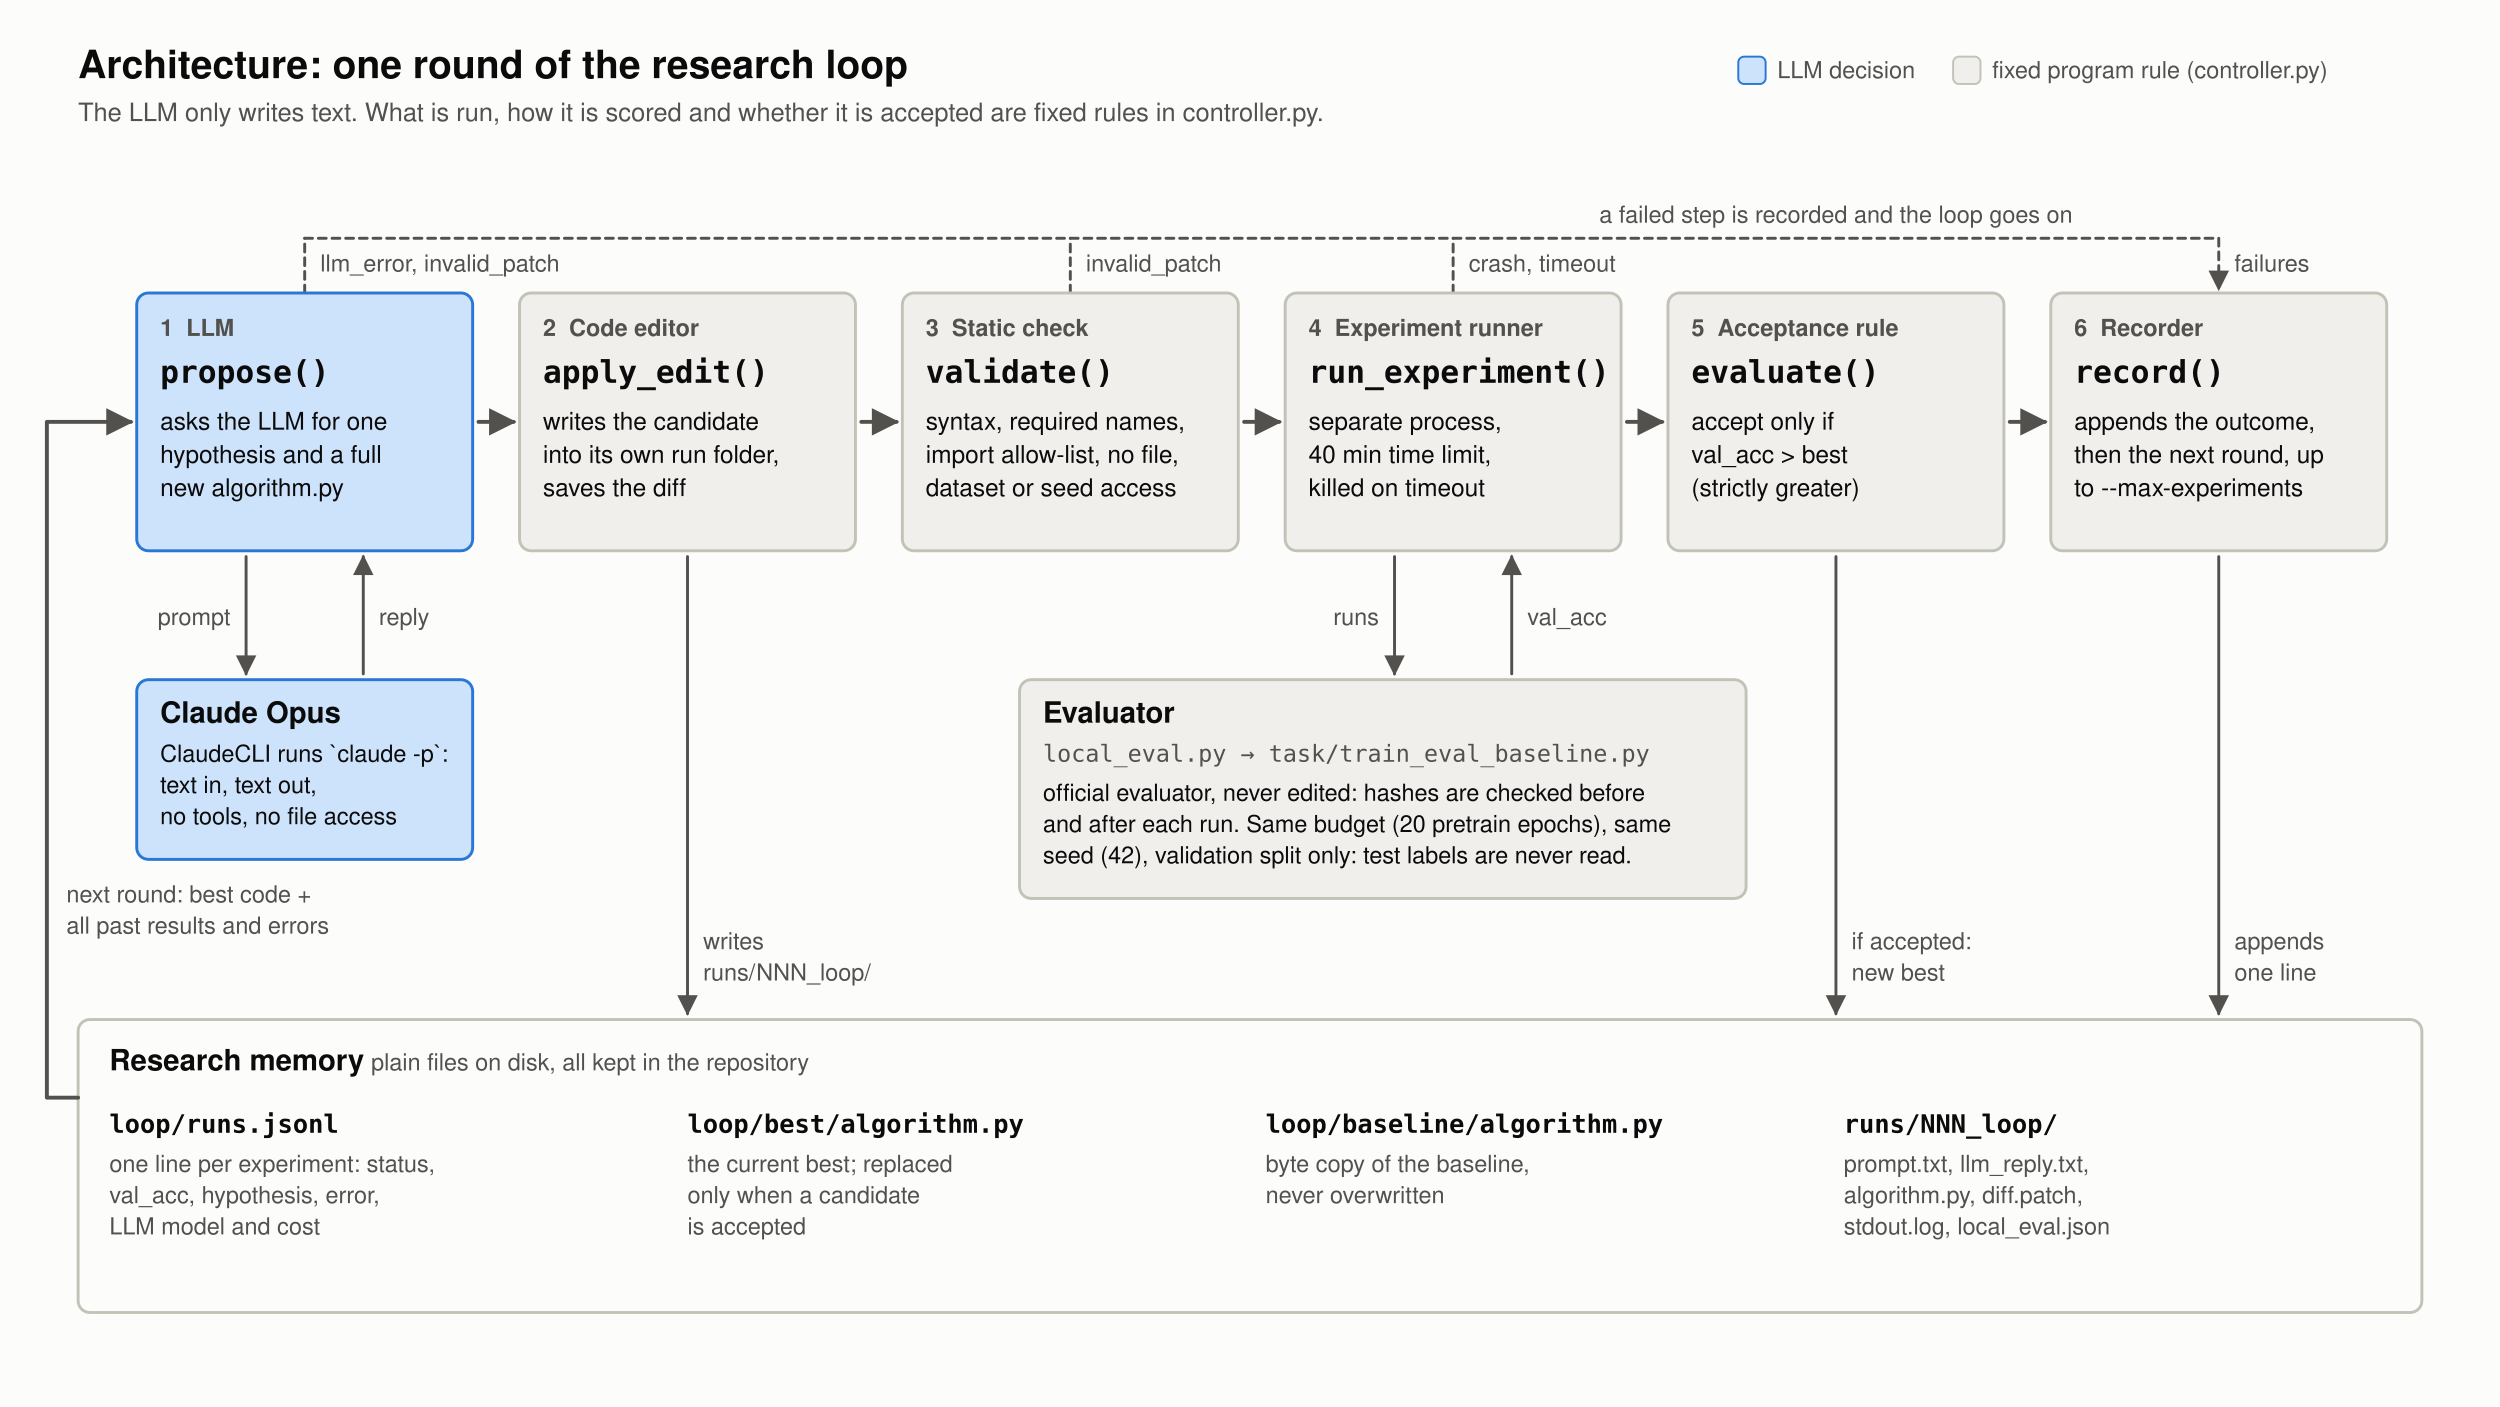
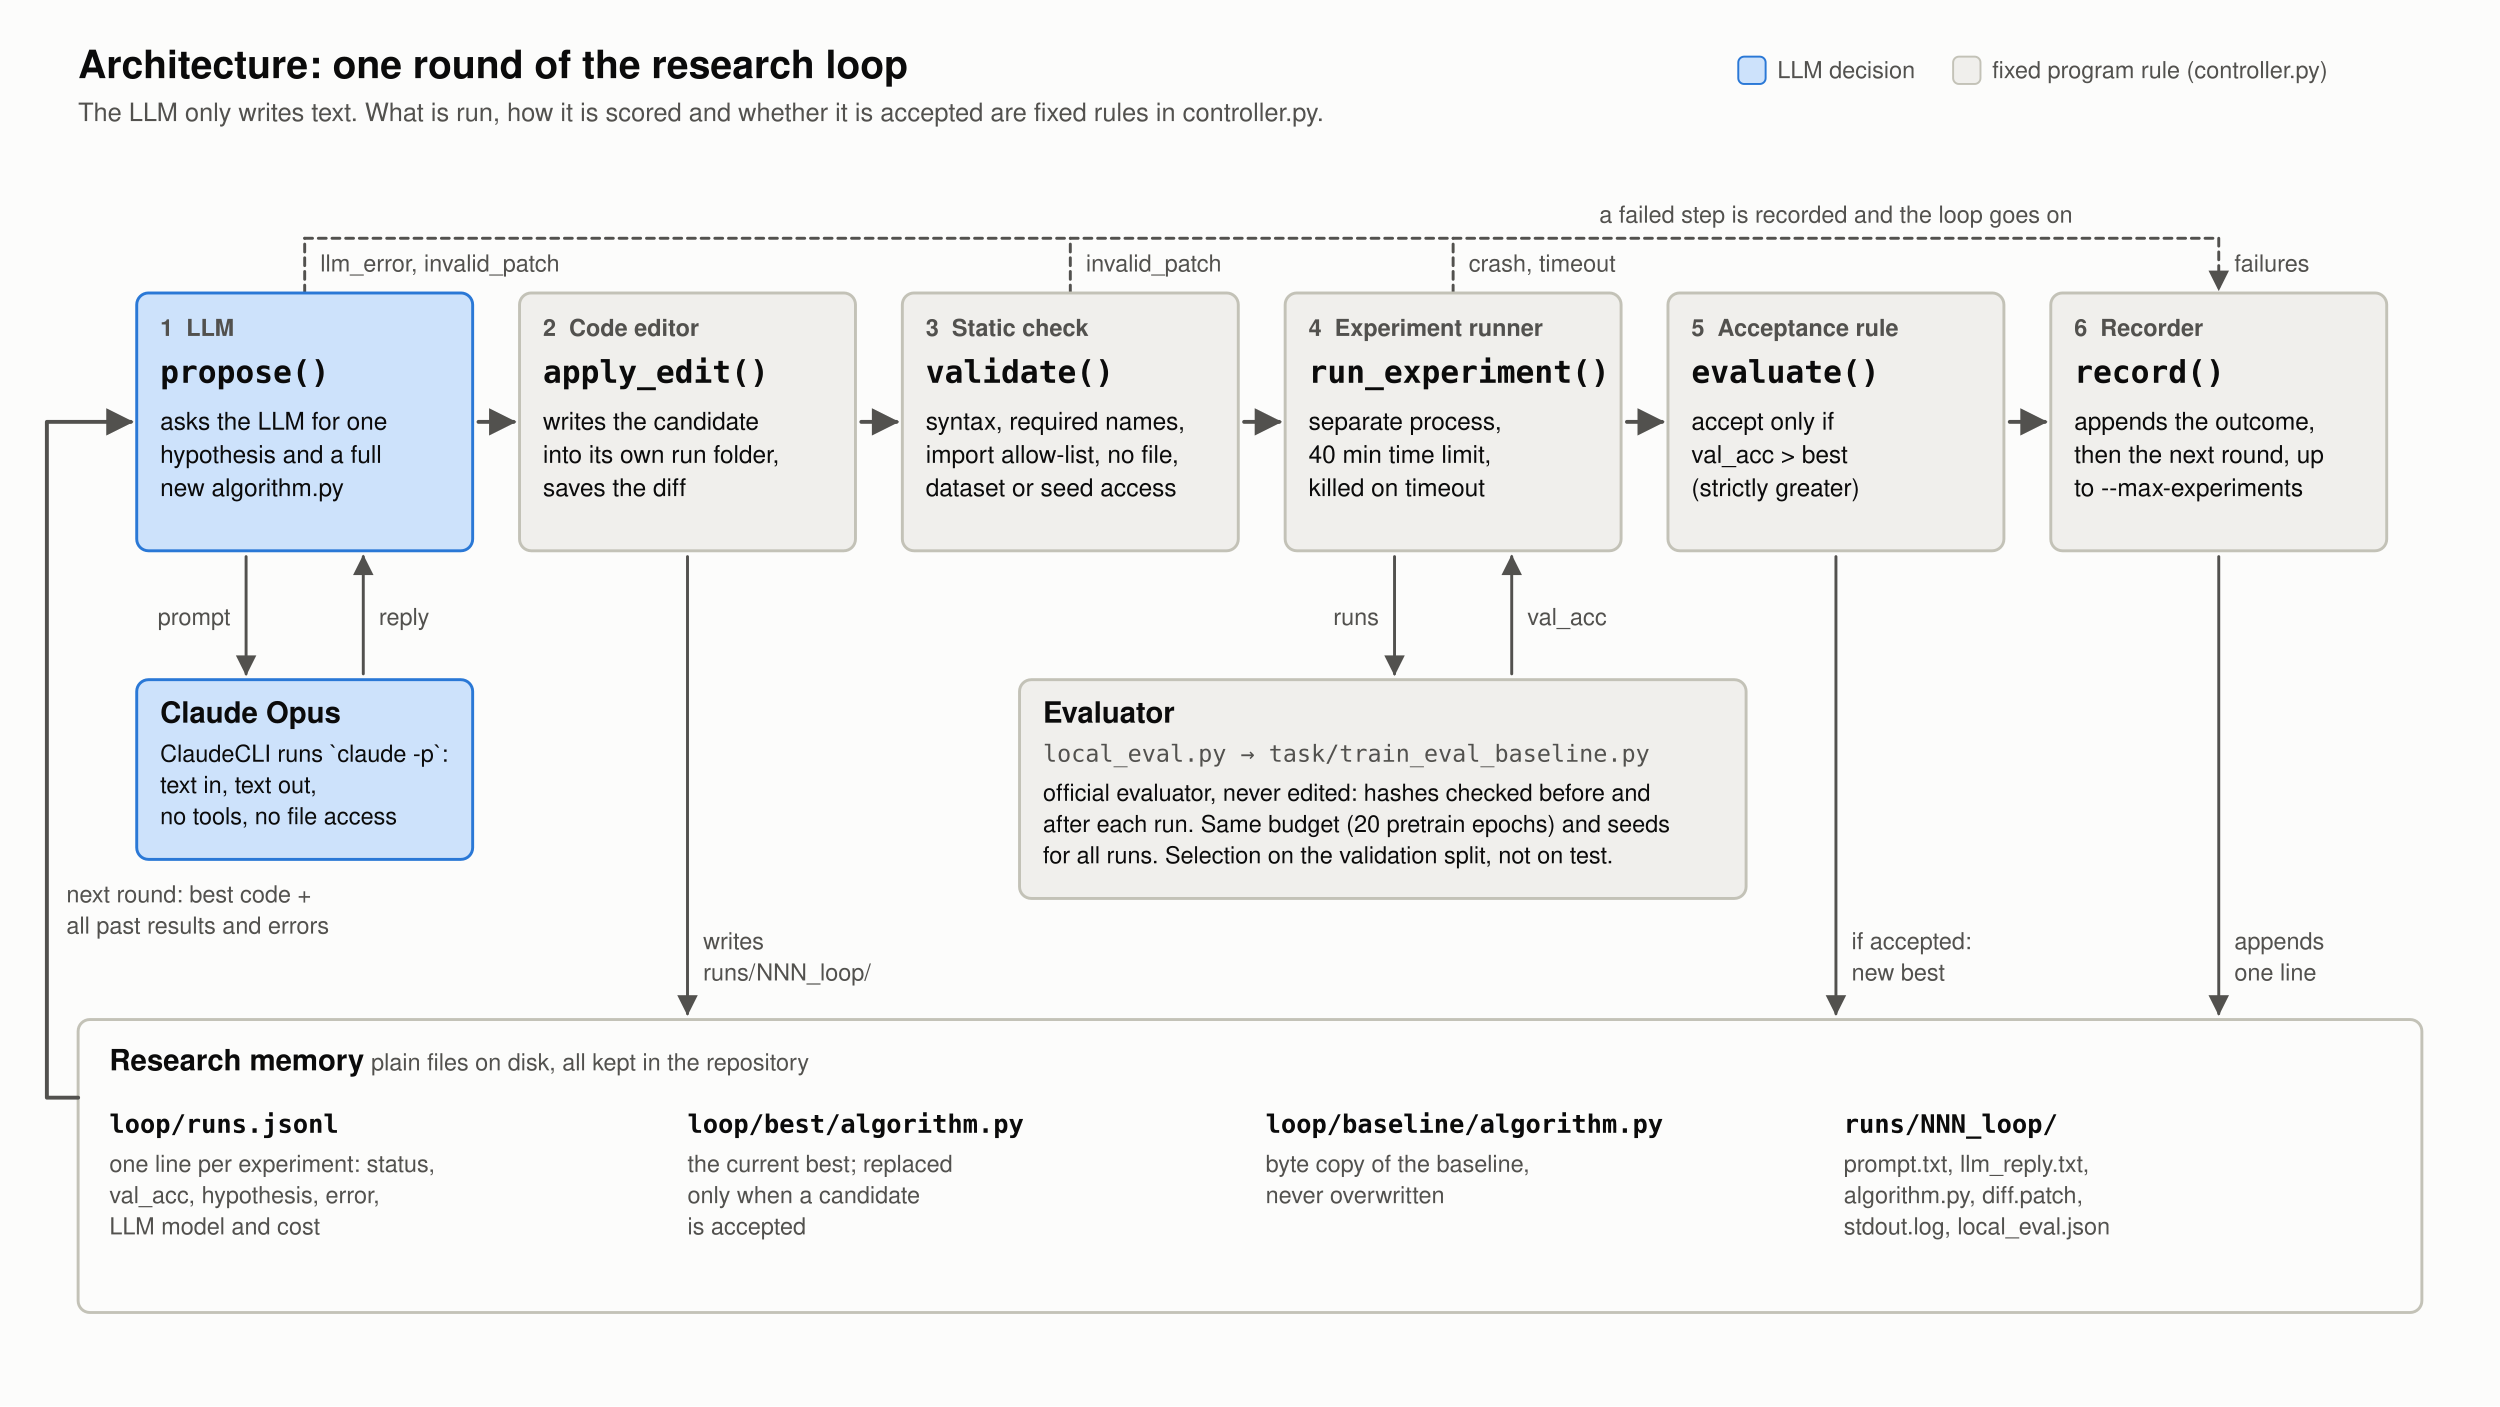
<svg xmlns="http://www.w3.org/2000/svg" width="1280" height="720" viewBox="0 0 1280 720" font-family="Segoe UI, Helvetica, Arial, sans-serif">
  <defs>
    <marker id="arrow" viewBox="0 0 10 10" refX="9" refY="5" markerWidth="7" markerHeight="7" orient="auto-start-reverse">
      <path d="M0,0 L10,5 L0,10 z" fill="#52514e" />
    </marker>
  </defs>
  <rect width="1280" height="720" fill="#fcfcfb" />
  <text x="40.0" y="40.0" font-size="20" fill="#0b0b0b" font-weight="600" text-anchor="start" xml:space="preserve">Architecture: one round of the research loop</text>
  <text x="40.0" y="62.0" font-size="13" fill="#52514e" font-weight="normal" text-anchor="start" xml:space="preserve">The LLM only writes text. What is run, how it is scored and whether it is accepted are fixed rules in controller.py.</text>
  <rect x="890.0" y="29.0" width="14.0" height="14.0" rx="3" fill="#cde2fb" stroke="#2a78d6" stroke-width="1" />
  <text x="910.0" y="40.0" font-size="12" fill="#52514e" font-weight="normal" text-anchor="start" xml:space="preserve">LLM decision</text>
  <rect x="1000.0" y="29.0" width="14.0" height="14.0" rx="3" fill="#f0efec" stroke="#c3c2b7" stroke-width="1" />
  <text x="1020.0" y="40.0" font-size="12" fill="#52514e" font-weight="normal" text-anchor="start" xml:space="preserve">fixed program rule (controller.py)</text>
  <path d="M156.0,150.0 L156.0,122.0" fill="none" stroke="#52514e" stroke-width="1.5" stroke-linejoin="round" stroke-linecap="round" stroke-dasharray="4 3" />
  <text x="164.0" y="139.0" font-size="12" fill="#52514e" font-weight="normal" text-anchor="start" xml:space="preserve">llm_error, invalid_patch</text>
  <path d="M548.0,150.0 L548.0,122.0" fill="none" stroke="#52514e" stroke-width="1.5" stroke-linejoin="round" stroke-linecap="round" stroke-dasharray="4 3" />
  <text x="556.0" y="139.0" font-size="12" fill="#52514e" font-weight="normal" text-anchor="start" xml:space="preserve">invalid_patch</text>
  <path d="M744.0,150.0 L744.0,122.0" fill="none" stroke="#52514e" stroke-width="1.5" stroke-linejoin="round" stroke-linecap="round" stroke-dasharray="4 3" />
  <text x="752.0" y="139.0" font-size="12" fill="#52514e" font-weight="normal" text-anchor="start" xml:space="preserve">crash, timeout</text>
  <path d="M156.0,122.0 L1136.0,122.0 L1136.0,148.0" fill="none" stroke="#52514e" stroke-width="1.5" stroke-linejoin="round" stroke-linecap="round" marker-end="url(#arrow)" stroke-dasharray="4 3" />
  <text x="1144.0" y="139.0" font-size="12" fill="#52514e" font-weight="normal" text-anchor="start" xml:space="preserve">failures</text>
  <text x="940.0" y="114.0" font-size="12" fill="#52514e" font-weight="normal" text-anchor="middle" xml:space="preserve">a failed step is recorded and the loop goes on</text>
  <rect x="70.0" y="150.0" width="172.0" height="132.0" rx="6" fill="#cde2fb" stroke="#2a78d6" stroke-width="1.5" />
  <text x="82.0" y="172.0" font-size="12" fill="#52514e" font-weight="600" text-anchor="start" xml:space="preserve">1  LLM</text>
  <text x="82.0" y="196.0" font-size="16" fill="#0b0b0b" font-weight="700" text-anchor="start" font-family="Consolas, Menlo, monospace" xml:space="preserve">propose()</text>
  <text x="82.0" y="220.0" font-size="12.5" fill="#0b0b0b" font-weight="normal" text-anchor="start" xml:space="preserve">asks the LLM for one</text>
  <text x="82.0" y="237.0" font-size="12.5" fill="#0b0b0b" font-weight="normal" text-anchor="start" xml:space="preserve">hypothesis and a full</text>
  <text x="82.0" y="254.0" font-size="12.5" fill="#0b0b0b" font-weight="normal" text-anchor="start" xml:space="preserve">new algorithm.py</text>
  <rect x="266.0" y="150.0" width="172.0" height="132.0" rx="6" fill="#f0efec" stroke="#c3c2b7" stroke-width="1.5" />
  <text x="278.0" y="172.0" font-size="12" fill="#52514e" font-weight="600" text-anchor="start" xml:space="preserve">2  Code editor</text>
  <text x="278.0" y="196.0" font-size="16" fill="#0b0b0b" font-weight="700" text-anchor="start" font-family="Consolas, Menlo, monospace" xml:space="preserve">apply_edit()</text>
  <text x="278.0" y="220.0" font-size="12.5" fill="#0b0b0b" font-weight="normal" text-anchor="start" xml:space="preserve">writes the candidate</text>
  <text x="278.0" y="237.0" font-size="12.5" fill="#0b0b0b" font-weight="normal" text-anchor="start" xml:space="preserve">into its own run folder,</text>
  <text x="278.0" y="254.0" font-size="12.5" fill="#0b0b0b" font-weight="normal" text-anchor="start" xml:space="preserve">saves the diff</text>
  <rect x="462.0" y="150.0" width="172.0" height="132.0" rx="6" fill="#f0efec" stroke="#c3c2b7" stroke-width="1.5" />
  <text x="474.0" y="172.0" font-size="12" fill="#52514e" font-weight="600" text-anchor="start" xml:space="preserve">3  Static check</text>
  <text x="474.0" y="196.0" font-size="16" fill="#0b0b0b" font-weight="700" text-anchor="start" font-family="Consolas, Menlo, monospace" xml:space="preserve">validate()</text>
  <text x="474.0" y="220.0" font-size="12.5" fill="#0b0b0b" font-weight="normal" text-anchor="start" xml:space="preserve">syntax, required names,</text>
  <text x="474.0" y="237.0" font-size="12.5" fill="#0b0b0b" font-weight="normal" text-anchor="start" xml:space="preserve">import allow-list, no file,</text>
  <text x="474.0" y="254.0" font-size="12.5" fill="#0b0b0b" font-weight="normal" text-anchor="start" xml:space="preserve">dataset or seed access</text>
  <rect x="658.0" y="150.0" width="172.0" height="132.0" rx="6" fill="#f0efec" stroke="#c3c2b7" stroke-width="1.5" />
  <text x="670.0" y="172.0" font-size="12" fill="#52514e" font-weight="600" text-anchor="start" xml:space="preserve">4  Experiment runner</text>
  <text x="670.0" y="196.0" font-size="16" fill="#0b0b0b" font-weight="700" text-anchor="start" font-family="Consolas, Menlo, monospace" xml:space="preserve">run_experiment()</text>
  <text x="670.0" y="220.0" font-size="12.5" fill="#0b0b0b" font-weight="normal" text-anchor="start" xml:space="preserve">separate process,</text>
  <text x="670.0" y="237.0" font-size="12.5" fill="#0b0b0b" font-weight="normal" text-anchor="start" xml:space="preserve">40 min time limit,</text>
  <text x="670.0" y="254.0" font-size="12.5" fill="#0b0b0b" font-weight="normal" text-anchor="start" xml:space="preserve">killed on timeout</text>
  <rect x="854.0" y="150.0" width="172.0" height="132.0" rx="6" fill="#f0efec" stroke="#c3c2b7" stroke-width="1.5" />
  <text x="866.0" y="172.0" font-size="12" fill="#52514e" font-weight="600" text-anchor="start" xml:space="preserve">5  Acceptance rule</text>
  <text x="866.0" y="196.0" font-size="16" fill="#0b0b0b" font-weight="700" text-anchor="start" font-family="Consolas, Menlo, monospace" xml:space="preserve">evaluate()</text>
  <text x="866.0" y="220.0" font-size="12.5" fill="#0b0b0b" font-weight="normal" text-anchor="start" xml:space="preserve">accept only if</text>
  <text x="866.0" y="237.0" font-size="12.5" fill="#0b0b0b" font-weight="normal" text-anchor="start" xml:space="preserve">val_acc &gt; best</text>
  <text x="866.0" y="254.0" font-size="12.5" fill="#0b0b0b" font-weight="normal" text-anchor="start" xml:space="preserve">(strictly greater)</text>
  <rect x="1050.0" y="150.0" width="172.0" height="132.0" rx="6" fill="#f0efec" stroke="#c3c2b7" stroke-width="1.5" />
  <text x="1062.0" y="172.0" font-size="12" fill="#52514e" font-weight="600" text-anchor="start" xml:space="preserve">6  Recorder</text>
  <text x="1062.0" y="196.0" font-size="16" fill="#0b0b0b" font-weight="700" text-anchor="start" font-family="Consolas, Menlo, monospace" xml:space="preserve">record()</text>
  <text x="1062.0" y="220.0" font-size="12.5" fill="#0b0b0b" font-weight="normal" text-anchor="start" xml:space="preserve">appends the outcome,</text>
  <text x="1062.0" y="237.0" font-size="12.5" fill="#0b0b0b" font-weight="normal" text-anchor="start" xml:space="preserve">then the next round, up</text>
  <text x="1062.0" y="254.0" font-size="12.5" fill="#0b0b0b" font-weight="normal" text-anchor="start" xml:space="preserve">to --max-experiments</text>
  <path d="M245.0,216.0 L263.0,216.0" fill="none" stroke="#52514e" stroke-width="2" stroke-linejoin="round" stroke-linecap="round" marker-end="url(#arrow)" />
  <path d="M441.0,216.0 L459.0,216.0" fill="none" stroke="#52514e" stroke-width="2" stroke-linejoin="round" stroke-linecap="round" marker-end="url(#arrow)" />
  <path d="M637.0,216.0 L655.0,216.0" fill="none" stroke="#52514e" stroke-width="2" stroke-linejoin="round" stroke-linecap="round" marker-end="url(#arrow)" />
  <path d="M833.0,216.0 L851.0,216.0" fill="none" stroke="#52514e" stroke-width="2" stroke-linejoin="round" stroke-linecap="round" marker-end="url(#arrow)" />
  <path d="M1029.0,216.0 L1047.0,216.0" fill="none" stroke="#52514e" stroke-width="2" stroke-linejoin="round" stroke-linecap="round" marker-end="url(#arrow)" />
  <rect x="70.0" y="348.0" width="172.0" height="92.0" rx="6" fill="#cde2fb" stroke="#2a78d6" stroke-width="1.5" />
  <text x="82.0" y="370.0" font-size="15" fill="#0b0b0b" font-weight="700" text-anchor="start" xml:space="preserve">Claude Opus</text>
  <text x="82.0" y="390.0" font-size="12" fill="#0b0b0b" font-weight="normal" text-anchor="start" xml:space="preserve">ClaudeCLI runs `claude -p`:</text>
  <text x="82.0" y="406.0" font-size="12" fill="#0b0b0b" font-weight="normal" text-anchor="start" xml:space="preserve">text in, text out,</text>
  <text x="82.0" y="422.0" font-size="12" fill="#0b0b0b" font-weight="normal" text-anchor="start" xml:space="preserve">no tools, no file access</text>
  <path d="M126.0,285.0 L126.0,345.0" fill="none" stroke="#52514e" stroke-width="1.5" stroke-linejoin="round" stroke-linecap="round" marker-end="url(#arrow)" />
  <path d="M186.0,345.0 L186.0,285.0" fill="none" stroke="#52514e" stroke-width="1.5" stroke-linejoin="round" stroke-linecap="round" marker-end="url(#arrow)" />
  <text x="118.0" y="320.0" font-size="12" fill="#52514e" font-weight="normal" text-anchor="end" xml:space="preserve">prompt</text>
  <text x="194.0" y="320.0" font-size="12" fill="#52514e" font-weight="normal" text-anchor="start" xml:space="preserve">reply</text>
  <rect x="522.0" y="348.0" width="372.0" height="112.0" rx="6" fill="#f0efec" stroke="#c3c2b7" stroke-width="1.5" />
  <text x="534.0" y="370.0" font-size="15" fill="#0b0b0b" font-weight="700" text-anchor="start" xml:space="preserve">Evaluator</text>
  <text x="534.0" y="390.0" font-size="12" fill="#52514e" font-weight="normal" text-anchor="start" font-family="Consolas, Menlo, monospace" xml:space="preserve">local_eval.py → task/train_eval_baseline.py</text>
-   <text x="534.0" y="410.0" font-size="12" fill="#0b0b0b" font-weight="normal" text-anchor="start" xml:space="preserve">official evaluator, never edited: hashes are checked before</text>
-   <text x="534.0" y="426.0" font-size="12" fill="#0b0b0b" font-weight="normal" text-anchor="start" xml:space="preserve">and after each run. Same budget (20 pretrain epochs), same</text>
-   <text x="534.0" y="442.0" font-size="12" fill="#0b0b0b" font-weight="normal" text-anchor="start" xml:space="preserve">seed (42), validation split only: test labels are never read.</text>
+   <text x="534.0" y="410.0" font-size="12" fill="#0b0b0b" font-weight="normal" text-anchor="start" xml:space="preserve">official evaluator, never edited: hashes checked before and</text>
+   <text x="534.0" y="426.0" font-size="12" fill="#0b0b0b" font-weight="normal" text-anchor="start" xml:space="preserve">after each run. Same budget (20 pretrain epochs) and seeds</text>
+   <text x="534.0" y="442.0" font-size="12" fill="#0b0b0b" font-weight="normal" text-anchor="start" xml:space="preserve">for all runs. Selection on the validation split, not on test.</text>
  <path d="M714.0,285.0 L714.0,345.0" fill="none" stroke="#52514e" stroke-width="1.5" stroke-linejoin="round" stroke-linecap="round" marker-end="url(#arrow)" />
  <path d="M774.0,345.0 L774.0,285.0" fill="none" stroke="#52514e" stroke-width="1.5" stroke-linejoin="round" stroke-linecap="round" marker-end="url(#arrow)" />
  <text x="706.0" y="320.0" font-size="12" fill="#52514e" font-weight="normal" text-anchor="end" xml:space="preserve">runs</text>
  <text x="782.0" y="320.0" font-size="12" fill="#52514e" font-weight="normal" text-anchor="start" xml:space="preserve">val_acc</text>
  <rect x="40.0" y="522.0" width="1200.0" height="150.0" rx="6" fill="#fcfcfb" stroke="#c3c2b7" stroke-width="1.5" />
  <text x="56.0" y="548.0" font-size="15" fill="#0b0b0b" font-weight="700" text-anchor="start" xml:space="preserve">Research memory</text>
  <text x="190.0" y="548.0" font-size="12" fill="#52514e" font-weight="normal" text-anchor="start" xml:space="preserve">plain files on disk, all kept in the repository</text>
  <text x="56.0" y="580.0" font-size="13" fill="#0b0b0b" font-weight="700" text-anchor="start" font-family="Consolas, Menlo, monospace" xml:space="preserve">loop/runs.jsonl</text>
  <text x="56.0" y="600.0" font-size="12" fill="#52514e" font-weight="normal" text-anchor="start" xml:space="preserve">one line per experiment: status,</text>
  <text x="56.0" y="616.0" font-size="12" fill="#52514e" font-weight="normal" text-anchor="start" xml:space="preserve">val_acc, hypothesis, error,</text>
  <text x="56.0" y="632.0" font-size="12" fill="#52514e" font-weight="normal" text-anchor="start" xml:space="preserve">LLM model and cost</text>
  <text x="352.0" y="580.0" font-size="13" fill="#0b0b0b" font-weight="700" text-anchor="start" font-family="Consolas, Menlo, monospace" xml:space="preserve">loop/best/algorithm.py</text>
  <text x="352.0" y="600.0" font-size="12" fill="#52514e" font-weight="normal" text-anchor="start" xml:space="preserve">the current best; replaced</text>
  <text x="352.0" y="616.0" font-size="12" fill="#52514e" font-weight="normal" text-anchor="start" xml:space="preserve">only when a candidate</text>
  <text x="352.0" y="632.0" font-size="12" fill="#52514e" font-weight="normal" text-anchor="start" xml:space="preserve">is accepted</text>
  <text x="648.0" y="580.0" font-size="13" fill="#0b0b0b" font-weight="700" text-anchor="start" font-family="Consolas, Menlo, monospace" xml:space="preserve">loop/baseline/algorithm.py</text>
  <text x="648.0" y="600.0" font-size="12" fill="#52514e" font-weight="normal" text-anchor="start" xml:space="preserve">byte copy of the baseline,</text>
  <text x="648.0" y="616.0" font-size="12" fill="#52514e" font-weight="normal" text-anchor="start" xml:space="preserve">never overwritten</text>
  <text x="944.0" y="580.0" font-size="13" fill="#0b0b0b" font-weight="700" text-anchor="start" font-family="Consolas, Menlo, monospace" xml:space="preserve">runs/NNN_loop/</text>
  <text x="944.0" y="600.0" font-size="12" fill="#52514e" font-weight="normal" text-anchor="start" xml:space="preserve">prompt.txt, llm_reply.txt,</text>
  <text x="944.0" y="616.0" font-size="12" fill="#52514e" font-weight="normal" text-anchor="start" xml:space="preserve">algorithm.py, diff.patch,</text>
  <text x="944.0" y="632.0" font-size="12" fill="#52514e" font-weight="normal" text-anchor="start" xml:space="preserve">stdout.log, local_eval.json</text>
  <path d="M40.0,562.0 L24.0,562.0 L24.0,216.0 L67.0,216.0" fill="none" stroke="#52514e" stroke-width="2" stroke-linejoin="round" stroke-linecap="round" marker-end="url(#arrow)" />
  <text x="34.0" y="462.0" font-size="12" fill="#52514e" font-weight="normal" text-anchor="start" xml:space="preserve">next round: best code +</text>
  <text x="34.0" y="478.0" font-size="12" fill="#52514e" font-weight="normal" text-anchor="start" xml:space="preserve">all past results and errors</text>
  <path d="M352.0,285.0 L352.0,519.0" fill="none" stroke="#52514e" stroke-width="1.5" stroke-linejoin="round" stroke-linecap="round" marker-end="url(#arrow)" />
  <text x="360.0" y="486.0" font-size="12" fill="#52514e" font-weight="normal" text-anchor="start" xml:space="preserve">writes</text>
  <text x="360.0" y="502.0" font-size="12" fill="#52514e" font-weight="normal" text-anchor="start" xml:space="preserve">runs/NNN_loop/</text>
  <path d="M940.0,285.0 L940.0,519.0" fill="none" stroke="#52514e" stroke-width="1.5" stroke-linejoin="round" stroke-linecap="round" marker-end="url(#arrow)" />
  <text x="948.0" y="486.0" font-size="12" fill="#52514e" font-weight="normal" text-anchor="start" xml:space="preserve">if accepted:</text>
  <text x="948.0" y="502.0" font-size="12" fill="#52514e" font-weight="normal" text-anchor="start" xml:space="preserve">new best</text>
  <path d="M1136.0,285.0 L1136.0,519.0" fill="none" stroke="#52514e" stroke-width="1.5" stroke-linejoin="round" stroke-linecap="round" marker-end="url(#arrow)" />
  <text x="1144.0" y="486.0" font-size="12" fill="#52514e" font-weight="normal" text-anchor="start" xml:space="preserve">appends</text>
  <text x="1144.0" y="502.0" font-size="12" fill="#52514e" font-weight="normal" text-anchor="start" xml:space="preserve">one line</text>
</svg>
